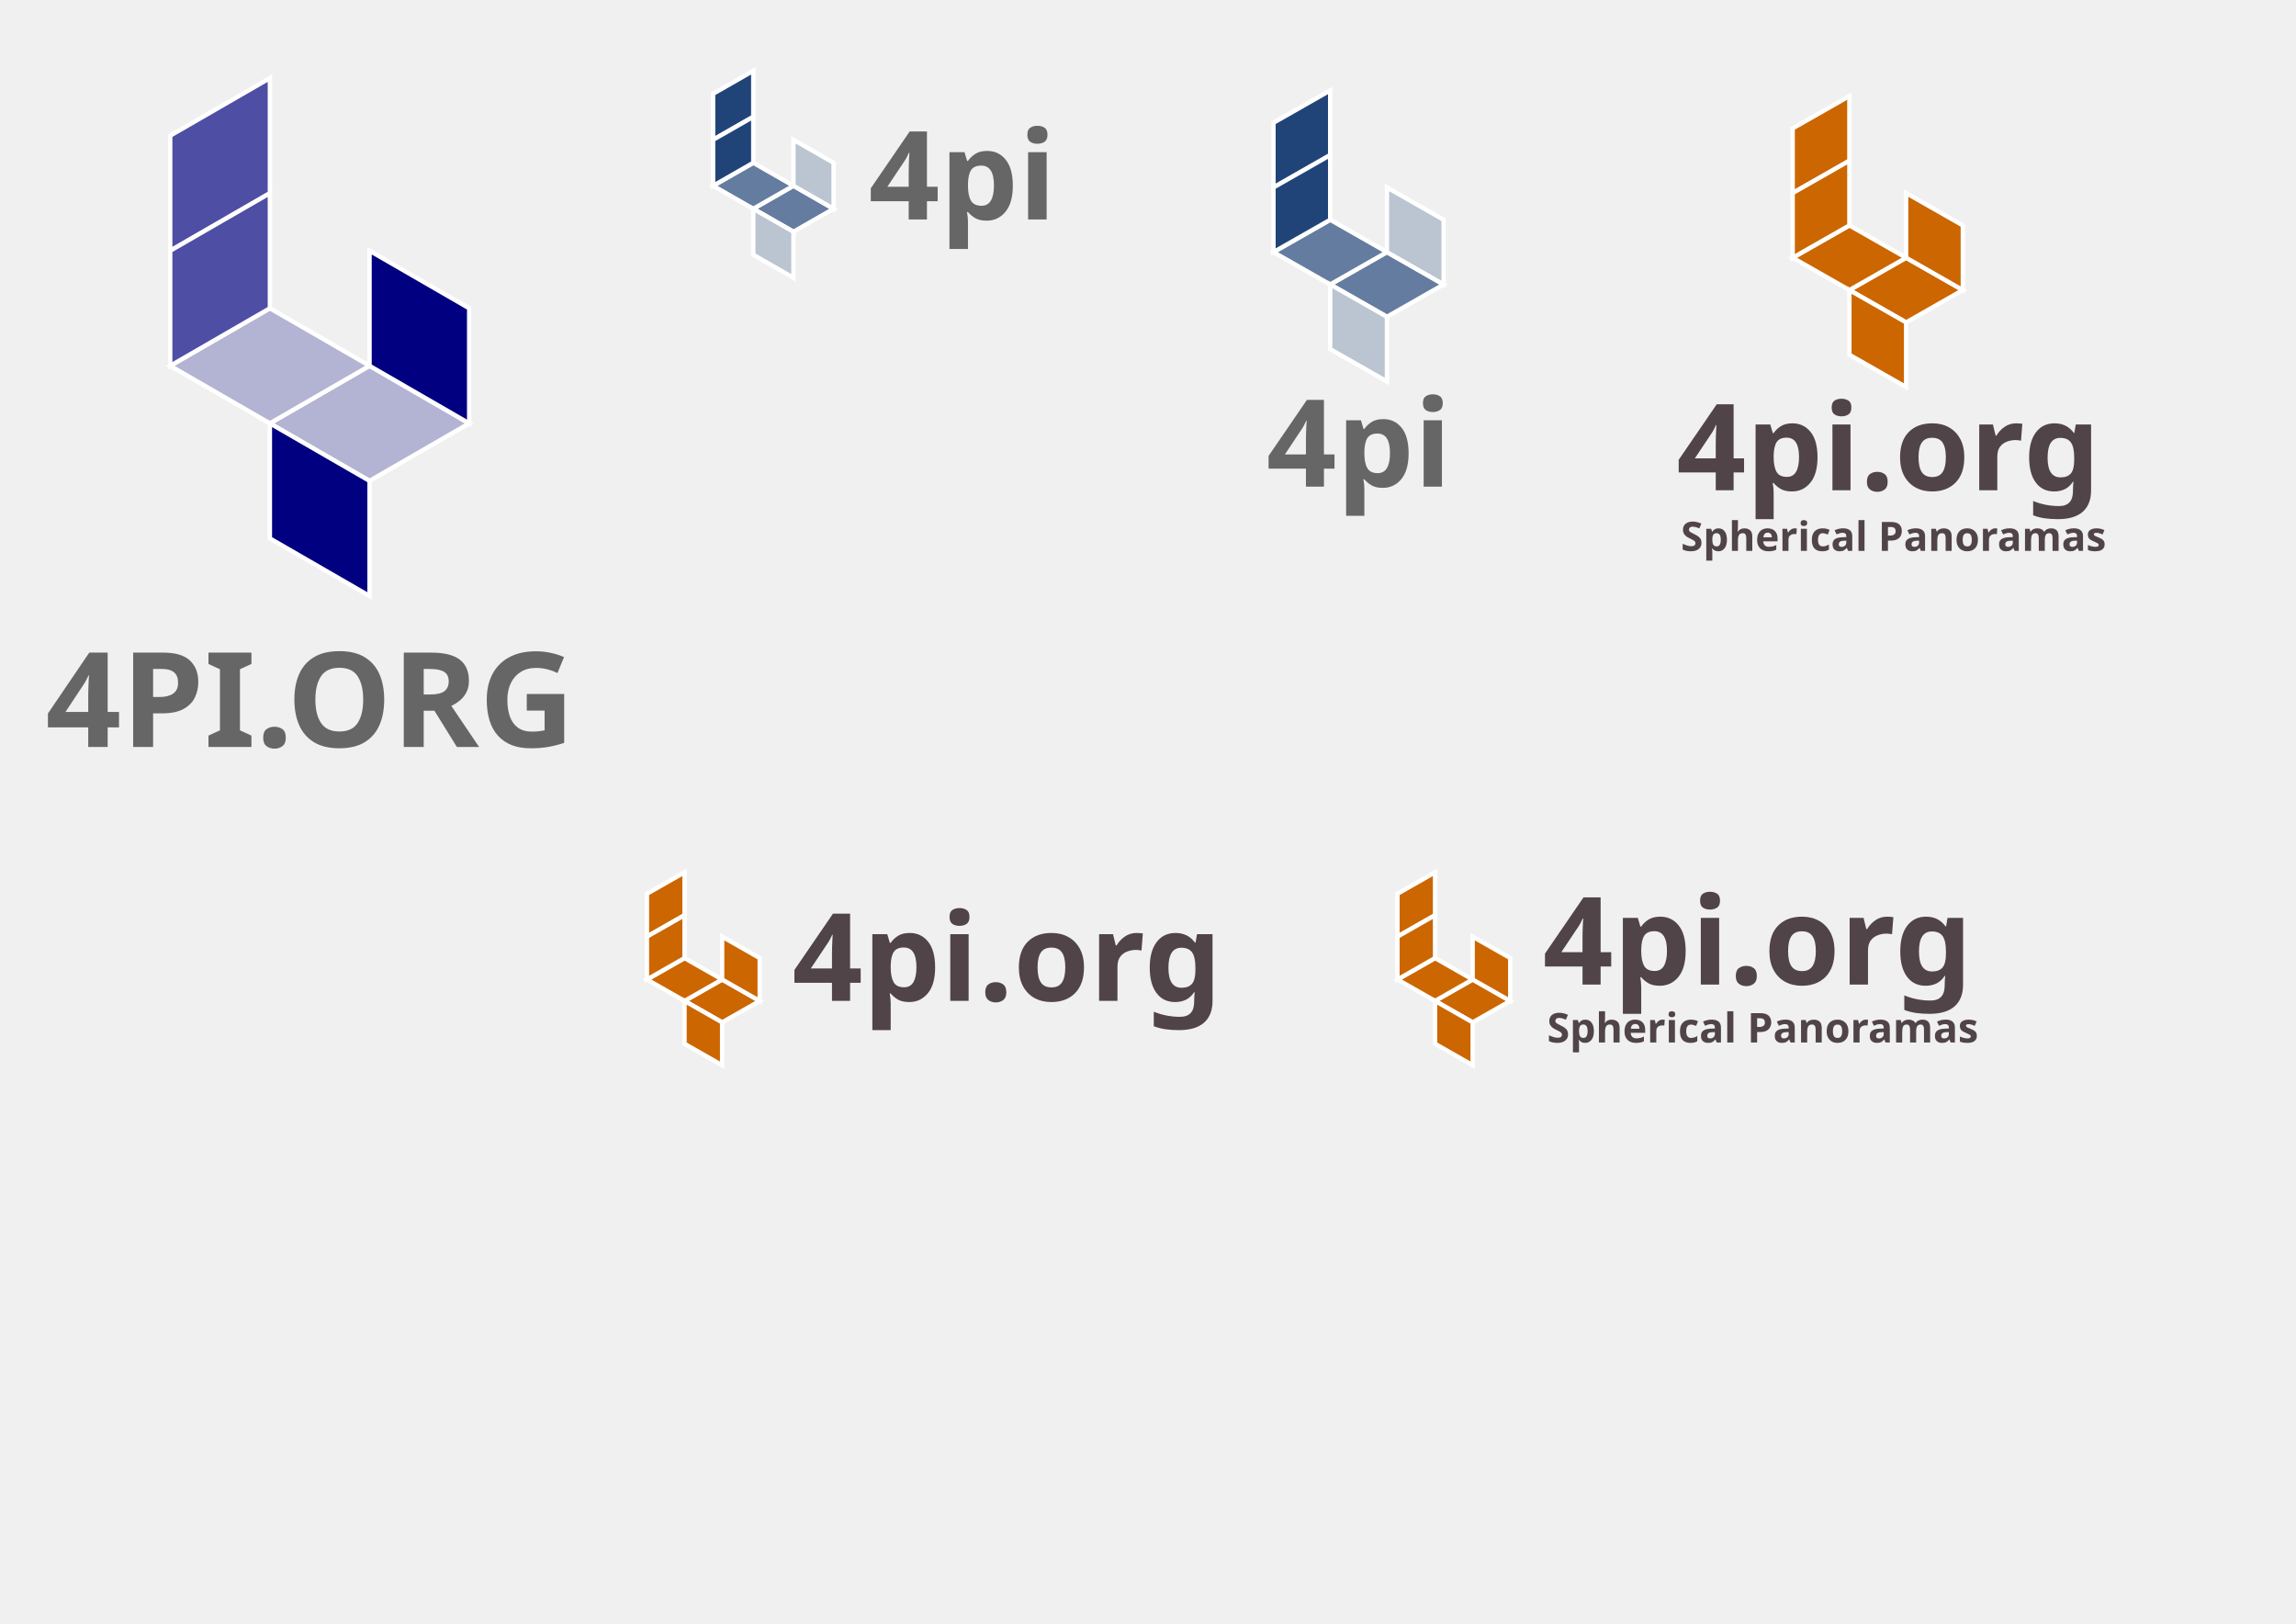
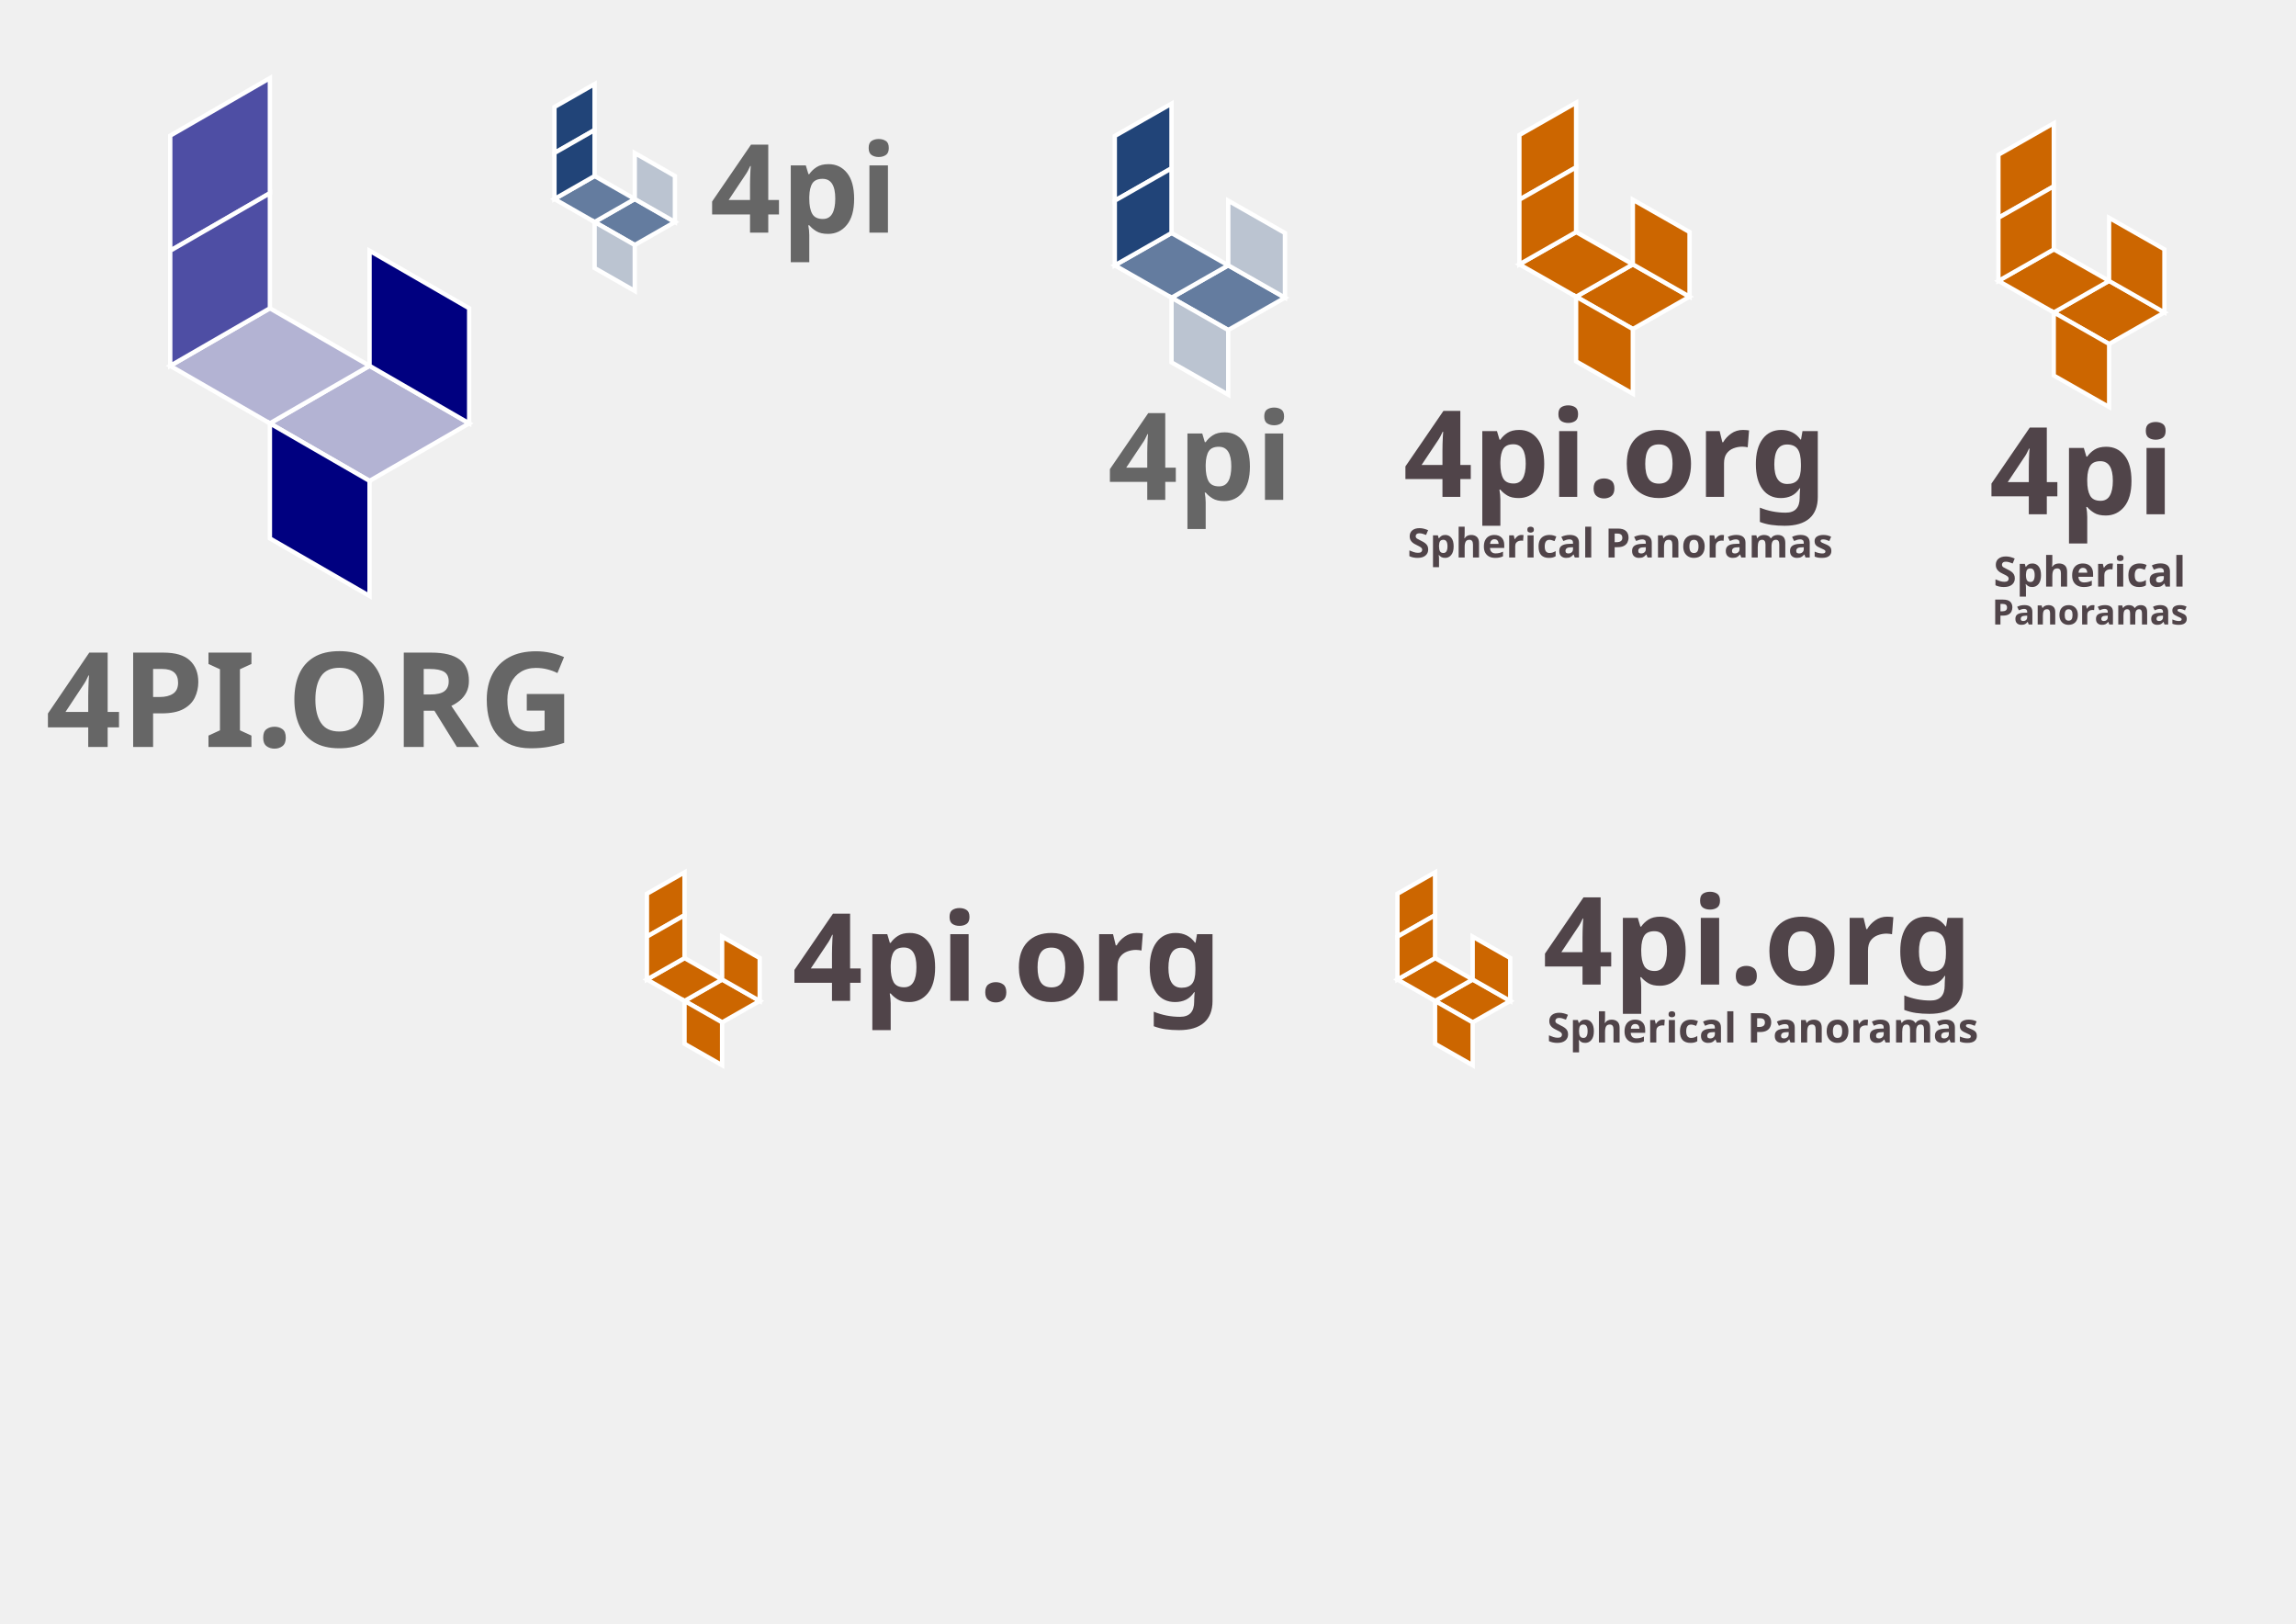
<svg xmlns="http://www.w3.org/2000/svg" width="1052.362" height="744.094" viewBox="0 0 1052.362 744.094" id="svg3477" version="1.1">
  <defs id="defs3479" />
  <g id="layer1" transform="translate(-140.2546,372.4466)">
    <text xml:space="preserve" style="font-size:60.565px;font-style:normal;font-weight:normal;line-height:125%;letter-spacing:0px;word-spacing:0px;fill:#666666;fill-opacity:1;stroke:none;font-family:Sans" x="161.192" y="-30.141" id="text3399">
      <tspan id="tspan3401" x="161.192" y="-30.141" style="font-size:60.565px;font-style:normal;font-variant:normal;font-weight:bold;font-stretch:normal;text-align:start;line-height:125%;writing-mode:lr-tb;text-anchor:start;fill:#666666;font-family:Nevis;-inkscape-font-specification:Nevis Bold">4PI.ORG</tspan>
    </text>
    <g id="g3784" transform="translate(-99.72164,-81.82236)" style="stroke-width:2;stroke-miterlimit:4;stroke-dasharray:none">
      <path d="m 363.677,-202.089 0,-52.738 -45.68,26.369 0,52.738 z" style="font-size:11px;font-style:normal;font-weight:400;fill:#000080;fill-opacity:0.675;stroke:#ffffff;stroke-width:2;stroke-linecap:round;stroke-linejoin:miter;stroke-miterlimit:4;stroke-opacity:1;stroke-dasharray:none;font-family:Cantarell" id="polyline46-9" />
      <path d="m 409.357,-122.982 45.662,26.369 -45.662,26.369 -45.68,-26.369 z" style="font-size:11px;font-style:normal;font-weight:400;fill:#000080;fill-opacity:0.255;stroke:#ffffff;stroke-width:2;stroke-linecap:round;stroke-linejoin:miter;stroke-miterlimit:4;stroke-opacity:1;stroke-dasharray:none;font-family:Cantarell" id="polyline50-8" />
      <path d="m 363.677,-149.351 -45.68,26.369 45.68,26.369 45.68,-26.369 z" style="font-size:11px;font-style:normal;font-weight:400;fill:#000080;fill-opacity:0.255;stroke:#ffffff;stroke-width:2;stroke-linecap:round;stroke-linejoin:miter;stroke-miterlimit:4;stroke-opacity:1;stroke-dasharray:none;font-family:Cantarell" id="polyline48-6" />
      <path d="m 317.998,-122.982 0,-52.738 45.68,-26.369 0,52.738 z" style="font-size:11px;font-style:normal;font-weight:400;fill:#000080;fill-opacity:0.675;stroke:#ffffff;stroke-width:2;stroke-linecap:round;stroke-linejoin:miter;stroke-miterlimit:4;stroke-opacity:1;stroke-dasharray:none;font-family:Cantarell" id="polyline32-29" />
      <path d="m 409.357,-122.982 0,-52.738 45.662,26.369 0,52.738 z" style="font-size:11px;font-style:normal;font-weight:400;fill:#000080;fill-opacity:1;stroke:#ffffff;stroke-width:2;stroke-linecap:round;stroke-linejoin:miter;stroke-miterlimit:4;stroke-opacity:1;stroke-dasharray:none;font-family:Cantarell" id="polyline52-5" />
      <path d="m 409.357,-70.244 0,52.738 -45.68,-26.369 0,-52.738 z" style="font-size:11px;font-style:normal;font-weight:400;fill:#000080;fill-opacity:1;stroke:#ffffff;stroke-width:2;stroke-linecap:round;stroke-linejoin:miter;stroke-miterlimit:4;stroke-opacity:1;stroke-dasharray:none;font-family:Cantarell" id="polyline54-8" />
    </g>
-     <text xml:space="preserve" style="font-size:56.715px;font-style:normal;font-weight:normal;line-height:125%;letter-spacing:0px;word-spacing:0px;fill:#666666;fill-opacity:1;stroke:none;font-family:Sans" x="536.105" y="-273.052" id="text3399-3" transform="scale(1.004298,0.9957199)">
-       <tspan id="tspan3401-2" x="536.105" y="-273.052" style="font-size:56.715px;font-style:normal;font-variant:normal;font-weight:bold;font-stretch:normal;text-align:start;line-height:125%;writing-mode:lr-tb;text-anchor:start;fill:#666666;font-family:Nevis;-inkscape-font-specification:Nevis Bold">4pi</tspan>
+     <text xml:space="preserve" style="font-style:normal;font-weight:normal;font-size:56.715px;line-height:125%;font-family:Sans;letter-spacing:0px;word-spacing:0px;fill:#666666;fill-opacity:1;stroke:none" x="463.685" y="-266.965" id="text3399-3" transform="scale(1.004298,0.9957199)">
+       <tspan id="tspan3401-2" x="463.685" y="-266.965" style="font-style:normal;font-variant:normal;font-weight:bold;font-stretch:normal;font-size:56.715px;line-height:125%;font-family:Nevis;-inkscape-font-specification:'Nevis Bold';text-align:start;writing-mode:lr-tb;text-anchor:start;fill:#666666">4pi</tspan>
    </text>
-     <path id="polyline46-9-2" style="font-size:11px;font-style:normal;font-weight:400;fill:#214478;fill-opacity:1;stroke:#ffffff;stroke-width:2;stroke-linecap:round;stroke-linejoin:miter;stroke-miterlimit:4;stroke-opacity:1;stroke-dasharray:none;font-family:Cantarell" d="m 485.514,-318.923 0,-21.076 -18.413,10.538 0,21.076 z" />
-     <path id="polyline50-8-7" style="font-size:11px;font-style:normal;font-weight:400;fill:#214478;fill-opacity:0.675;stroke:#ffffff;stroke-width:2;stroke-linecap:round;stroke-linejoin:miter;stroke-miterlimit:4;stroke-opacity:1;stroke-dasharray:none;font-family:Cantarell" d="m 503.927,-287.309 18.406,10.538 -18.406,10.538 -18.413,-10.538 z" />
-     <path id="polyline48-6-6" style="font-size:11px;font-style:normal;font-weight:400;fill:#214478;fill-opacity:0.675;stroke:#ffffff;stroke-width:2;stroke-linecap:round;stroke-linejoin:miter;stroke-miterlimit:4;stroke-opacity:1;stroke-dasharray:none;font-family:Cantarell" d="m 485.514,-297.847 -18.413,10.538 18.413,10.538 18.413,-10.538 z" />
-     <path id="polyline32-29-4" style="font-size:11px;font-style:normal;font-weight:400;fill:#214478;fill-opacity:1;stroke:#ffffff;stroke-width:2;stroke-linecap:round;stroke-linejoin:miter;stroke-miterlimit:4;stroke-opacity:1;stroke-dasharray:none;font-family:Cantarell" d="m 467.102,-287.309 0,-21.076 18.413,-10.538 0,21.076 z" />
-     <path id="polyline52-5-8" style="font-size:11px;font-style:normal;font-weight:400;fill:#214478;fill-opacity:0.255;stroke:#ffffff;stroke-width:2;stroke-linecap:round;stroke-linejoin:miter;stroke-miterlimit:4;stroke-opacity:1;stroke-dasharray:none;font-family:Cantarell" d="m 503.927,-287.309 0,-21.076 18.406,10.538 0,21.076 z" />
-     <path id="polyline54-8-0" style="font-size:11px;font-style:normal;font-weight:400;fill:#214478;fill-opacity:0.255;stroke:#ffffff;stroke-width:2;stroke-linecap:round;stroke-linejoin:miter;stroke-miterlimit:4;stroke-opacity:1;stroke-dasharray:none;font-family:Cantarell" d="m 503.927,-266.232 0,21.076 -18.413,-10.538 0,-21.076 z" />
-     <text xml:space="preserve" style="font-size:55.908px;font-style:normal;font-weight:normal;line-height:125%;letter-spacing:0px;word-spacing:0px;fill:#666666;fill-opacity:1;stroke:none;font-family:Sans" x="717.663" y="-150.081" id="text3399-3-9" transform="scale(1.004298,0.9957199)">
-       <tspan id="tspan3401-2-2" x="717.663" y="-150.081" style="font-size:55.908px;font-style:normal;font-variant:normal;font-weight:bold;font-stretch:normal;text-align:start;line-height:125%;writing-mode:lr-tb;text-anchor:start;fill:#666666;font-family:Nevis;-inkscape-font-specification:Nevis Bold">4pi</tspan>
+     <path id="polyline46-9-2" style="font-style:normal;font-weight:400;font-size:11px;font-family:Cantarell;fill:#214478;fill-opacity:1;stroke:#ffffff;stroke-width:2;stroke-linecap:round;stroke-linejoin:miter;stroke-miterlimit:4;stroke-dasharray:none;stroke-opacity:1" d="m 412.783,-312.863 0,-21.076 -18.413,10.538 0,21.076 z" />
+     <path id="polyline50-8-7" style="font-style:normal;font-weight:400;font-size:11px;font-family:Cantarell;fill:#214478;fill-opacity:0.675;stroke:#ffffff;stroke-width:2;stroke-linecap:round;stroke-linejoin:miter;stroke-miterlimit:4;stroke-dasharray:none;stroke-opacity:1" d="m 431.196,-281.248 18.406,10.538 -18.406,10.538 -18.413,-10.538 z" />
+     <path id="polyline48-6-6" style="font-style:normal;font-weight:400;font-size:11px;font-family:Cantarell;fill:#214478;fill-opacity:0.675;stroke:#ffffff;stroke-width:2;stroke-linecap:round;stroke-linejoin:miter;stroke-miterlimit:4;stroke-dasharray:none;stroke-opacity:1" d="m 412.783,-291.786 -18.413,10.538 18.413,10.538 18.413,-10.538 z" />
+     <path id="polyline32-29-4" style="font-style:normal;font-weight:400;font-size:11px;font-family:Cantarell;fill:#214478;fill-opacity:1;stroke:#ffffff;stroke-width:2;stroke-linecap:round;stroke-linejoin:miter;stroke-miterlimit:4;stroke-dasharray:none;stroke-opacity:1" d="m 394.371,-281.248 0,-21.076 18.413,-10.538 0,21.076 z" />
+     <path id="polyline52-5-8" style="font-style:normal;font-weight:400;font-size:11px;font-family:Cantarell;fill:#214478;fill-opacity:0.255;stroke:#ffffff;stroke-width:2;stroke-linecap:round;stroke-linejoin:miter;stroke-miterlimit:4;stroke-dasharray:none;stroke-opacity:1" d="m 431.196,-281.248 0,-21.076 18.406,10.538 0,21.076 z" />
+     <path id="polyline54-8-0" style="font-style:normal;font-weight:400;font-size:11px;font-family:Cantarell;fill:#214478;fill-opacity:0.255;stroke:#ffffff;stroke-width:2;stroke-linecap:round;stroke-linejoin:miter;stroke-miterlimit:4;stroke-dasharray:none;stroke-opacity:1" d="m 431.196,-260.171 0,21.076 -18.413,-10.538 0,-21.076 z" />
+     <text xml:space="preserve" style="font-style:normal;font-weight:normal;font-size:55.908px;line-height:125%;font-family:Sans;letter-spacing:0px;word-spacing:0px;fill:#666666;fill-opacity:1;stroke:none" x="645.243" y="-143.994" id="text3399-3-9" transform="scale(1.004298,0.9957199)">
+       <tspan id="tspan3401-2-2" x="645.243" y="-143.994" style="font-style:normal;font-variant:normal;font-weight:bold;font-stretch:normal;font-size:55.908px;line-height:125%;font-family:Nevis;-inkscape-font-specification:'Nevis Bold';text-align:start;writing-mode:lr-tb;text-anchor:start;fill:#666666">4pi</tspan>
    </text>
-     <g id="g3879" transform="translate(-69.80981,-167.1803)">
-       <path d="m 819.754,-134.182 0,-29.638 -26.003,14.819 0,29.638 z" style="font-size:11px;font-style:normal;font-weight:400;fill:#214478;fill-opacity:1;stroke:#ffffff;stroke-width:2;stroke-linecap:round;stroke-linejoin:miter;stroke-miterlimit:4;stroke-opacity:1;stroke-dasharray:none;font-family:Cantarell" id="polyline46-9-2-6" />
-       <path d="M 845.757,-89.725 871.751,-74.905 845.757,-60.086 819.754,-74.905 z" style="font-size:11px;font-style:normal;font-weight:400;fill:#214478;fill-opacity:0.675;stroke:#ffffff;stroke-width:2;stroke-linecap:round;stroke-linejoin:miter;stroke-miterlimit:4;stroke-opacity:1;stroke-dasharray:none;font-family:Cantarell" id="polyline50-8-7-0" />
-       <path d="m 819.754,-104.544 -26.003,14.819 26.003,14.819 26.003,-14.819 z" style="font-size:11px;font-style:normal;font-weight:400;fill:#214478;fill-opacity:0.675;stroke:#ffffff;stroke-width:2;stroke-linecap:round;stroke-linejoin:miter;stroke-miterlimit:4;stroke-opacity:1;stroke-dasharray:none;font-family:Cantarell" id="polyline48-6-6-0" />
-       <path d="m 793.751,-89.725 0,-29.638 26.003,-14.819 0,29.638 z" style="font-size:11px;font-style:normal;font-weight:400;fill:#214478;fill-opacity:1;stroke:#ffffff;stroke-width:2;stroke-linecap:round;stroke-linejoin:miter;stroke-miterlimit:4;stroke-opacity:1;stroke-dasharray:none;font-family:Cantarell" id="polyline32-29-4-2" />
-       <path d="m 845.757,-89.725 0,-29.638 25.993,14.819 0,29.638 z" style="font-size:11px;font-style:normal;font-weight:400;fill:#214478;fill-opacity:0.255;stroke:#ffffff;stroke-width:2;stroke-linecap:round;stroke-linejoin:miter;stroke-miterlimit:4;stroke-opacity:1;stroke-dasharray:none;font-family:Cantarell" id="polyline52-5-8-6" />
-       <path d="m 845.757,-60.086 0,29.638 -26.003,-14.819 0,-29.638 z" style="font-size:11px;font-style:normal;font-weight:400;fill:#214478;fill-opacity:0.255;stroke:#ffffff;stroke-width:2;stroke-linecap:round;stroke-linejoin:miter;stroke-miterlimit:4;stroke-opacity:1;stroke-dasharray:none;font-family:Cantarell" id="polyline54-8-0-6" />
+     <g id="g3879" transform="translate(-142.5408,-161.1193)">
+       <path d="m 819.754,-134.182 0,-29.638 -26.003,14.819 0,29.638 z" style="font-style:normal;font-weight:400;font-size:11px;font-family:Cantarell;fill:#214478;fill-opacity:1;stroke:#ffffff;stroke-width:2;stroke-linecap:round;stroke-linejoin:miter;stroke-miterlimit:4;stroke-dasharray:none;stroke-opacity:1" id="polyline46-9-2-6" />
+       <path d="M 845.757,-89.725 871.751,-74.905 845.757,-60.086 819.754,-74.905 Z" style="font-style:normal;font-weight:400;font-size:11px;font-family:Cantarell;fill:#214478;fill-opacity:0.675;stroke:#ffffff;stroke-width:2;stroke-linecap:round;stroke-linejoin:miter;stroke-miterlimit:4;stroke-dasharray:none;stroke-opacity:1" id="polyline50-8-7-0" />
+       <path d="m 819.754,-104.544 -26.003,14.819 26.003,14.819 26.003,-14.819 z" style="font-style:normal;font-weight:400;font-size:11px;font-family:Cantarell;fill:#214478;fill-opacity:0.675;stroke:#ffffff;stroke-width:2;stroke-linecap:round;stroke-linejoin:miter;stroke-miterlimit:4;stroke-dasharray:none;stroke-opacity:1" id="polyline48-6-6-0" />
+       <path d="m 793.751,-89.725 0,-29.638 26.003,-14.819 0,29.638 z" style="font-style:normal;font-weight:400;font-size:11px;font-family:Cantarell;fill:#214478;fill-opacity:1;stroke:#ffffff;stroke-width:2;stroke-linecap:round;stroke-linejoin:miter;stroke-miterlimit:4;stroke-dasharray:none;stroke-opacity:1" id="polyline32-29-4-2" />
+       <path d="m 845.757,-89.725 0,-29.638 25.993,14.819 0,29.638 z" style="font-style:normal;font-weight:400;font-size:11px;font-family:Cantarell;fill:#214478;fill-opacity:0.255;stroke:#ffffff;stroke-width:2;stroke-linecap:round;stroke-linejoin:miter;stroke-miterlimit:4;stroke-dasharray:none;stroke-opacity:1" id="polyline52-5-8-6" />
+       <path d="m 845.757,-60.086 0,29.638 -26.003,-14.819 0,-29.638 z" style="font-style:normal;font-weight:400;font-size:11px;font-family:Cantarell;fill:#214478;fill-opacity:0.255;stroke:#ffffff;stroke-width:2;stroke-linecap:round;stroke-linejoin:miter;stroke-miterlimit:4;stroke-dasharray:none;stroke-opacity:1" id="polyline54-8-0-6" />
    </g>
-     <text xml:space="preserve" style="font-size:55.414px;font-style:normal;font-weight:normal;line-height:125%;letter-spacing:0px;word-spacing:0px;fill:#463a3f;fill-opacity:0.941;stroke:none;font-family:Sans" x="904.847" y="-148.407" id="text3399-3-9-0" transform="scale(1.004298,0.9957199)">
-       <tspan id="tspan3401-2-2-0" x="904.847" y="-148.407" style="font-size:55.414px;font-style:normal;font-variant:normal;font-weight:bold;font-stretch:normal;text-align:start;line-height:125%;writing-mode:lr-tb;text-anchor:start;fill:#463a3f;fill-opacity:0.941;font-family:Nevis;-inkscape-font-specification:Nevis Bold">4pi.org</tspan>
+     <text xml:space="preserve" style="font-style:normal;font-weight:normal;font-size:55.414px;line-height:125%;font-family:Sans;letter-spacing:0px;word-spacing:0px;fill:#463a3f;fill-opacity:0.941;stroke:none" x="780.124" y="-145.364" id="text3399-3-9-0" transform="scale(1.004298,0.9957199)">
+       <tspan id="tspan3401-2-2-0" x="780.124" y="-145.364" style="font-style:normal;font-variant:normal;font-weight:bold;font-stretch:normal;font-size:55.414px;line-height:125%;font-family:Nevis;-inkscape-font-specification:'Nevis Bold';text-align:start;writing-mode:lr-tb;text-anchor:start;fill:#463a3f;fill-opacity:0.941">4pi.org</tspan>
    </text>
-     <g id="g3879-5" transform="translate(168.1593,-164.6056)" style="fill:#cc6600;fill-opacity:1">
-       <path d="m 819.754,-134.182 0,-29.638 -26.003,14.819 0,29.638 z" style="font-size:11px;font-style:normal;font-weight:400;fill:#cc6600;fill-opacity:1;stroke:#ffffff;stroke-width:2;stroke-linecap:round;stroke-linejoin:miter;stroke-miterlimit:4;stroke-opacity:1;stroke-dasharray:none;font-family:Cantarell" id="polyline46-9-2-6-9" />
-       <path d="M 845.757,-89.725 871.751,-74.905 845.757,-60.086 819.754,-74.905 z" style="font-size:11px;font-style:normal;font-weight:400;fill:#cc6600;fill-opacity:1;stroke:#ffffff;stroke-width:2;stroke-linecap:round;stroke-linejoin:miter;stroke-miterlimit:4;stroke-opacity:1;stroke-dasharray:none;font-family:Cantarell" id="polyline50-8-7-0-7" />
-       <path d="m 819.754,-104.544 -26.003,14.819 26.003,14.819 26.003,-14.819 z" style="font-size:11px;font-style:normal;font-weight:400;fill:#cc6600;fill-opacity:1;stroke:#ffffff;stroke-width:2;stroke-linecap:round;stroke-linejoin:miter;stroke-miterlimit:4;stroke-opacity:1;stroke-dasharray:none;font-family:Cantarell" id="polyline48-6-6-0-0" />
-       <path d="m 793.751,-89.725 0,-29.638 26.003,-14.819 0,29.638 z" style="font-size:11px;font-style:normal;font-weight:400;fill:#cc6600;fill-opacity:1;stroke:#ffffff;stroke-width:2;stroke-linecap:round;stroke-linejoin:miter;stroke-miterlimit:4;stroke-opacity:1;stroke-dasharray:none;font-family:Cantarell" id="polyline32-29-4-2-3" />
-       <path d="m 845.757,-89.725 0,-29.638 25.993,14.819 0,29.638 z" style="font-size:11px;font-style:normal;font-weight:400;fill:#cc6600;fill-opacity:1;stroke:#ffffff;stroke-width:2;stroke-linecap:round;stroke-linejoin:miter;stroke-miterlimit:4;stroke-opacity:1;stroke-dasharray:none;font-family:Cantarell" id="polyline52-5-8-6-3" />
-       <path d="m 845.757,-60.086 0,29.638 -26.003,-14.819 0,-29.638 z" style="font-size:11px;font-style:normal;font-weight:400;fill:#cc6600;fill-opacity:1;stroke:#ffffff;stroke-width:2;stroke-linecap:round;stroke-linejoin:miter;stroke-miterlimit:4;stroke-opacity:1;stroke-dasharray:none;font-family:Cantarell" id="polyline54-8-0-6-3" />
+     <g id="g3879-5" transform="translate(42.9004,-161.5751)" style="fill:#cc6600;fill-opacity:1">
+       <path d="m 819.754,-134.182 0,-29.638 -26.003,14.819 0,29.638 z" style="font-style:normal;font-weight:400;font-size:11px;font-family:Cantarell;fill:#cc6600;fill-opacity:1;stroke:#ffffff;stroke-width:2;stroke-linecap:round;stroke-linejoin:miter;stroke-miterlimit:4;stroke-dasharray:none;stroke-opacity:1" id="polyline46-9-2-6-9" />
+       <path d="M 845.757,-89.725 871.751,-74.905 845.757,-60.086 819.754,-74.905 Z" style="font-style:normal;font-weight:400;font-size:11px;font-family:Cantarell;fill:#cc6600;fill-opacity:1;stroke:#ffffff;stroke-width:2;stroke-linecap:round;stroke-linejoin:miter;stroke-miterlimit:4;stroke-dasharray:none;stroke-opacity:1" id="polyline50-8-7-0-7" />
+       <path d="m 819.754,-104.544 -26.003,14.819 26.003,14.819 26.003,-14.819 z" style="font-style:normal;font-weight:400;font-size:11px;font-family:Cantarell;fill:#cc6600;fill-opacity:1;stroke:#ffffff;stroke-width:2;stroke-linecap:round;stroke-linejoin:miter;stroke-miterlimit:4;stroke-dasharray:none;stroke-opacity:1" id="polyline48-6-6-0-0" />
+       <path d="m 793.751,-89.725 0,-29.638 26.003,-14.819 0,29.638 z" style="font-style:normal;font-weight:400;font-size:11px;font-family:Cantarell;fill:#cc6600;fill-opacity:1;stroke:#ffffff;stroke-width:2;stroke-linecap:round;stroke-linejoin:miter;stroke-miterlimit:4;stroke-dasharray:none;stroke-opacity:1" id="polyline32-29-4-2-3" />
+       <path d="m 845.757,-89.725 0,-29.638 25.993,14.819 0,29.638 z" style="font-style:normal;font-weight:400;font-size:11px;font-family:Cantarell;fill:#cc6600;fill-opacity:1;stroke:#ffffff;stroke-width:2;stroke-linecap:round;stroke-linejoin:miter;stroke-miterlimit:4;stroke-dasharray:none;stroke-opacity:1" id="polyline52-5-8-6-3" />
+       <path d="m 845.757,-60.086 0,29.638 -26.003,-14.819 0,-29.638 z" style="font-style:normal;font-weight:400;font-size:11px;font-family:Cantarell;fill:#cc6600;fill-opacity:1;stroke:#ffffff;stroke-width:2;stroke-linecap:round;stroke-linejoin:miter;stroke-miterlimit:4;stroke-dasharray:none;stroke-opacity:1" id="polyline54-8-0-6-3" />
    </g>
-     <text xml:space="preserve" style="font-size:18.564px;font-style:normal;font-weight:normal;line-height:125%;letter-spacing:0px;word-spacing:0px;fill:#000000;fill-opacity:1;stroke:none;font-family:Sans" x="910.638" y="-119.996" id="text3929">
-       <tspan id="tspan3931" x="910.638" y="-119.996" style="font-style:normal;font-variant:normal;font-weight:bold;font-stretch:normal;fill:#463a3f;fill-opacity:0.941;font-family:Nevis;-inkscape-font-specification:Nevis Bold">Spherical Panoramas</tspan>
+     <text xml:space="preserve" style="font-style:normal;font-weight:normal;font-size:18.564px;line-height:125%;font-family:Sans;letter-spacing:0px;word-spacing:0px;fill:#000000;fill-opacity:1;stroke:none" x="785.379" y="-116.966" id="text3929">
+       <tspan id="tspan3931" x="785.379" y="-116.966" style="font-style:normal;font-variant:normal;font-weight:bold;font-stretch:normal;font-family:Nevis;-inkscape-font-specification:'Nevis Bold';fill:#463a3f;fill-opacity:0.941">Spherical Panoramas</tspan>
    </text>
    <g id="g3879-5-5" transform="matrix(0.6627983,0,0,0.6627983,254.6724,135.8993)" style="fill:#cc6600;fill-opacity:1">
      <path d="m 819.754,-134.182 0,-29.638 -26.003,14.819 0,29.638 z" style="font-size:11px;font-style:normal;font-weight:400;fill:#cc6600;fill-opacity:1;stroke:#ffffff;stroke-width:3.018;stroke-linecap:round;stroke-linejoin:miter;stroke-miterlimit:4;stroke-opacity:1;stroke-dasharray:none;font-family:Cantarell" id="polyline46-9-2-6-9-1" />
      <path d="M 845.757,-89.725 871.751,-74.905 845.757,-60.086 819.754,-74.905 z" style="font-size:11px;font-style:normal;font-weight:400;fill:#cc6600;fill-opacity:1;stroke:#ffffff;stroke-width:3.018;stroke-linecap:round;stroke-linejoin:miter;stroke-miterlimit:4;stroke-opacity:1;stroke-dasharray:none;font-family:Cantarell" id="polyline50-8-7-0-7-8" />
      <path d="m 819.754,-104.544 -26.003,14.819 26.003,14.819 26.003,-14.819 z" style="font-size:11px;font-style:normal;font-weight:400;fill:#cc6600;fill-opacity:1;stroke:#ffffff;stroke-width:3.018;stroke-linecap:round;stroke-linejoin:miter;stroke-miterlimit:4;stroke-opacity:1;stroke-dasharray:none;font-family:Cantarell" id="polyline48-6-6-0-0-1" />
      <path d="m 793.751,-89.725 0,-29.638 26.003,-14.819 0,29.638 z" style="font-size:11px;font-style:normal;font-weight:400;fill:#cc6600;fill-opacity:1;stroke:#ffffff;stroke-width:3.018;stroke-linecap:round;stroke-linejoin:miter;stroke-miterlimit:4;stroke-opacity:1;stroke-dasharray:none;font-family:Cantarell" id="polyline32-29-4-2-3-3" />
      <path d="m 845.757,-89.725 0,-29.638 25.993,14.819 0,29.638 z" style="font-size:11px;font-style:normal;font-weight:400;fill:#cc6600;fill-opacity:1;stroke:#ffffff;stroke-width:3.018;stroke-linecap:round;stroke-linejoin:miter;stroke-miterlimit:4;stroke-opacity:1;stroke-dasharray:none;font-family:Cantarell" id="polyline52-5-8-6-3-8" />
      <path d="m 845.757,-60.086 0,29.638 -26.003,-14.819 0,-29.638 z" style="font-size:11px;font-style:normal;font-weight:400;fill:#cc6600;fill-opacity:1;stroke:#ffffff;stroke-width:3.018;stroke-linecap:round;stroke-linejoin:miter;stroke-miterlimit:4;stroke-opacity:1;stroke-dasharray:none;font-family:Cantarell" id="polyline54-8-0-6-3-5" />
    </g>
    <text xml:space="preserve" style="font-size:56.186px;font-style:normal;font-weight:normal;line-height:125%;letter-spacing:0px;word-spacing:0px;fill:#463a3f;fill-opacity:0.941;stroke:none;font-family:Sans" x="843.796" y="79.077" id="text3399-3-9-0-2" transform="scale(1.004298,0.9957199)">
      <tspan id="tspan3401-2-2-0-3" x="843.796" y="79.077" style="font-size:56.186px;font-style:normal;font-variant:normal;font-weight:bold;font-stretch:normal;text-align:start;line-height:125%;writing-mode:lr-tb;text-anchor:start;fill:#463a3f;fill-opacity:0.941;font-family:Nevis;-inkscape-font-specification:Nevis Bold">4pi.org</tspan>
    </text>
    <text xml:space="preserve" style="font-size:18.823px;font-style:normal;font-weight:normal;line-height:125%;letter-spacing:0px;word-spacing:0px;fill:#000000;fill-opacity:1;stroke:none;font-family:Sans" x="849.352" y="105.294" id="text3929-2">
      <tspan id="tspan3931-6" x="849.352" y="105.294" style="font-style:normal;font-variant:normal;font-weight:bold;font-stretch:normal;fill:#463a3f;fill-opacity:0.941;font-family:Nevis;-inkscape-font-specification:Nevis Bold">Spherical Panoramas</tspan>
    </text>
    <g id="g4017">
      <g id="g3995" transform="matrix(0.6627983,0,0,0.6627983,-89.32759,135.8993)" style="fill:#cc6600;fill-opacity:1">
        <path d="m 819.754,-134.182 0,-29.638 -26.003,14.819 0,29.638 z" style="font-size:11px;font-style:normal;font-weight:400;fill:#cc6600;fill-opacity:1;stroke:#ffffff;stroke-width:3.018;stroke-linecap:round;stroke-linejoin:miter;stroke-miterlimit:4;stroke-opacity:1;stroke-dasharray:none;font-family:Cantarell" id="path3997" />
        <path d="M 845.757,-89.725 871.751,-74.905 845.757,-60.086 819.754,-74.905 z" style="font-size:11px;font-style:normal;font-weight:400;fill:#cc6600;fill-opacity:1;stroke:#ffffff;stroke-width:3.018;stroke-linecap:round;stroke-linejoin:miter;stroke-miterlimit:4;stroke-opacity:1;stroke-dasharray:none;font-family:Cantarell" id="path3999" />
        <path d="m 819.754,-104.544 -26.003,14.819 26.003,14.819 26.003,-14.819 z" style="font-size:11px;font-style:normal;font-weight:400;fill:#cc6600;fill-opacity:1;stroke:#ffffff;stroke-width:3.018;stroke-linecap:round;stroke-linejoin:miter;stroke-miterlimit:4;stroke-opacity:1;stroke-dasharray:none;font-family:Cantarell" id="path4001" />
        <path d="m 793.751,-89.725 0,-29.638 26.003,-14.819 0,29.638 z" style="font-size:11px;font-style:normal;font-weight:400;fill:#cc6600;fill-opacity:1;stroke:#ffffff;stroke-width:3.018;stroke-linecap:round;stroke-linejoin:miter;stroke-miterlimit:4;stroke-opacity:1;stroke-dasharray:none;font-family:Cantarell" id="path4003" />
        <path d="m 845.757,-89.725 0,-29.638 25.993,14.819 0,29.638 z" style="font-size:11px;font-style:normal;font-weight:400;fill:#cc6600;fill-opacity:1;stroke:#ffffff;stroke-width:3.018;stroke-linecap:round;stroke-linejoin:miter;stroke-miterlimit:4;stroke-opacity:1;stroke-dasharray:none;font-family:Cantarell" id="path4005" />
        <path d="m 845.757,-60.086 0,29.638 -26.003,-14.819 0,-29.638 z" style="font-size:11px;font-style:normal;font-weight:400;fill:#cc6600;fill-opacity:1;stroke:#ffffff;stroke-width:3.018;stroke-linecap:round;stroke-linejoin:miter;stroke-miterlimit:4;stroke-opacity:1;stroke-dasharray:none;font-family:Cantarell" id="path4007" />
      </g>
      <text xml:space="preserve" style="font-size:56.186px;font-style:normal;font-weight:normal;line-height:125%;letter-spacing:0px;word-spacing:0px;fill:#463a3f;fill-opacity:0.941;stroke:none;font-family:Sans" x="501.266" y="86.573" id="text4009" transform="scale(1.004298,0.9957199)">
        <tspan id="tspan4011" x="501.266" y="86.573" style="font-size:56.186px;font-style:normal;font-variant:normal;font-weight:bold;font-stretch:normal;text-align:start;line-height:125%;writing-mode:lr-tb;text-anchor:start;fill:#463a3f;fill-opacity:0.941;font-family:Nevis;-inkscape-font-specification:Nevis Bold">4pi.org</tspan>
      </text>
    </g>
+     <text transform="scale(1.004298,0.9957199)" id="text3393" y="-137.35" x="1047.572" style="font-style:normal;font-weight:normal;font-size:55.908px;line-height:125%;font-family:Sans;letter-spacing:0px;word-spacing:0px;fill:#463a3f;fill-opacity:0.941;stroke:none" xml:space="preserve">
+       <tspan style="font-style:normal;font-variant:normal;font-weight:bold;font-stretch:normal;font-size:55.908px;line-height:125%;font-family:Nevis;-inkscape-font-specification:'Nevis Bold';text-align:start;writing-mode:lr-tb;text-anchor:start;fill:#463a3f;fill-opacity:0.941" y="-137.35" x="1047.572" id="tspan3395">4pi</tspan>
+     </text>
+     <g style="fill:#cc6600;fill-opacity:1" transform="matrix(0.9751491,0,0,0.9751491,282.2122,-156.2281)" id="g3397">
+       <path id="path3399" style="font-style:normal;font-weight:400;font-size:11px;font-family:Cantarell;fill:#cc6600;fill-opacity:1;stroke:#ffffff;stroke-width:2;stroke-linecap:round;stroke-linejoin:miter;stroke-miterlimit:4;stroke-dasharray:none;stroke-opacity:1" d="m 819.754,-134.182 0,-29.638 -26.003,14.819 0,29.638 z" />
+       <path id="path3401" style="font-style:normal;font-weight:400;font-size:11px;font-family:Cantarell;fill:#cc6600;fill-opacity:1;stroke:#ffffff;stroke-width:2;stroke-linecap:round;stroke-linejoin:miter;stroke-miterlimit:4;stroke-dasharray:none;stroke-opacity:1" d="M 845.757,-89.725 871.751,-74.905 845.757,-60.086 819.754,-74.905 Z" />
+       <path id="path3403" style="font-style:normal;font-weight:400;font-size:11px;font-family:Cantarell;fill:#cc6600;fill-opacity:1;stroke:#ffffff;stroke-width:2;stroke-linecap:round;stroke-linejoin:miter;stroke-miterlimit:4;stroke-dasharray:none;stroke-opacity:1" d="m 819.754,-104.544 -26.003,14.819 26.003,14.819 26.003,-14.819 z" />
+       <path id="path3405" style="font-style:normal;font-weight:400;font-size:11px;font-family:Cantarell;fill:#cc6600;fill-opacity:1;stroke:#ffffff;stroke-width:2;stroke-linecap:round;stroke-linejoin:miter;stroke-miterlimit:4;stroke-dasharray:none;stroke-opacity:1" d="m 793.751,-89.725 0,-29.638 26.003,-14.819 0,29.638 z" />
+       <path id="path3407" style="font-style:normal;font-weight:400;font-size:11px;font-family:Cantarell;fill:#cc6600;fill-opacity:1;stroke:#ffffff;stroke-width:2;stroke-linecap:round;stroke-linejoin:miter;stroke-miterlimit:4;stroke-dasharray:none;stroke-opacity:1" d="m 845.757,-89.725 0,-29.638 25.993,14.819 0,29.638 z" />
+       <path id="path3409" style="font-style:normal;font-weight:400;font-size:11px;font-family:Cantarell;fill:#cc6600;fill-opacity:1;stroke:#ffffff;stroke-width:2;stroke-linecap:round;stroke-linejoin:miter;stroke-miterlimit:4;stroke-dasharray:none;stroke-opacity:1" d="m 845.757,-60.086 0,29.638 -26.003,-14.819 0,-29.638 z" />
+     </g>
+     <text id="text3411" y="-103.619" x="1053.988" style="font-style:normal;font-weight:normal;font-size:19.1px;line-height:125%;font-family:Sans;letter-spacing:0px;word-spacing:0px;fill:#000000;fill-opacity:1;stroke:none" xml:space="preserve">
+       <tspan style="font-style:normal;font-variant:normal;font-weight:bold;font-stretch:normal;font-family:Nevis;-inkscape-font-specification:'Nevis Bold';fill:#463a3f;fill-opacity:0.941" y="-103.619" x="1053.988" id="tspan3413">Spherical</tspan>
+     </text>
+     <text xml:space="preserve" style="font-style:normal;font-weight:normal;font-size:15.961px;line-height:125%;font-family:Sans;letter-spacing:0px;word-spacing:0px;fill:#000000;fill-opacity:1;stroke:none" x="1053.309" y="-86.263" id="text3415">
+       <tspan id="tspan3417" x="1053.309" y="-86.263" style="font-style:normal;font-variant:normal;font-weight:bold;font-stretch:normal;font-family:Nevis;-inkscape-font-specification:'Nevis Bold';fill:#463a3f;fill-opacity:0.941">Panoramas</tspan>
+     </text>
  </g>
</svg>
